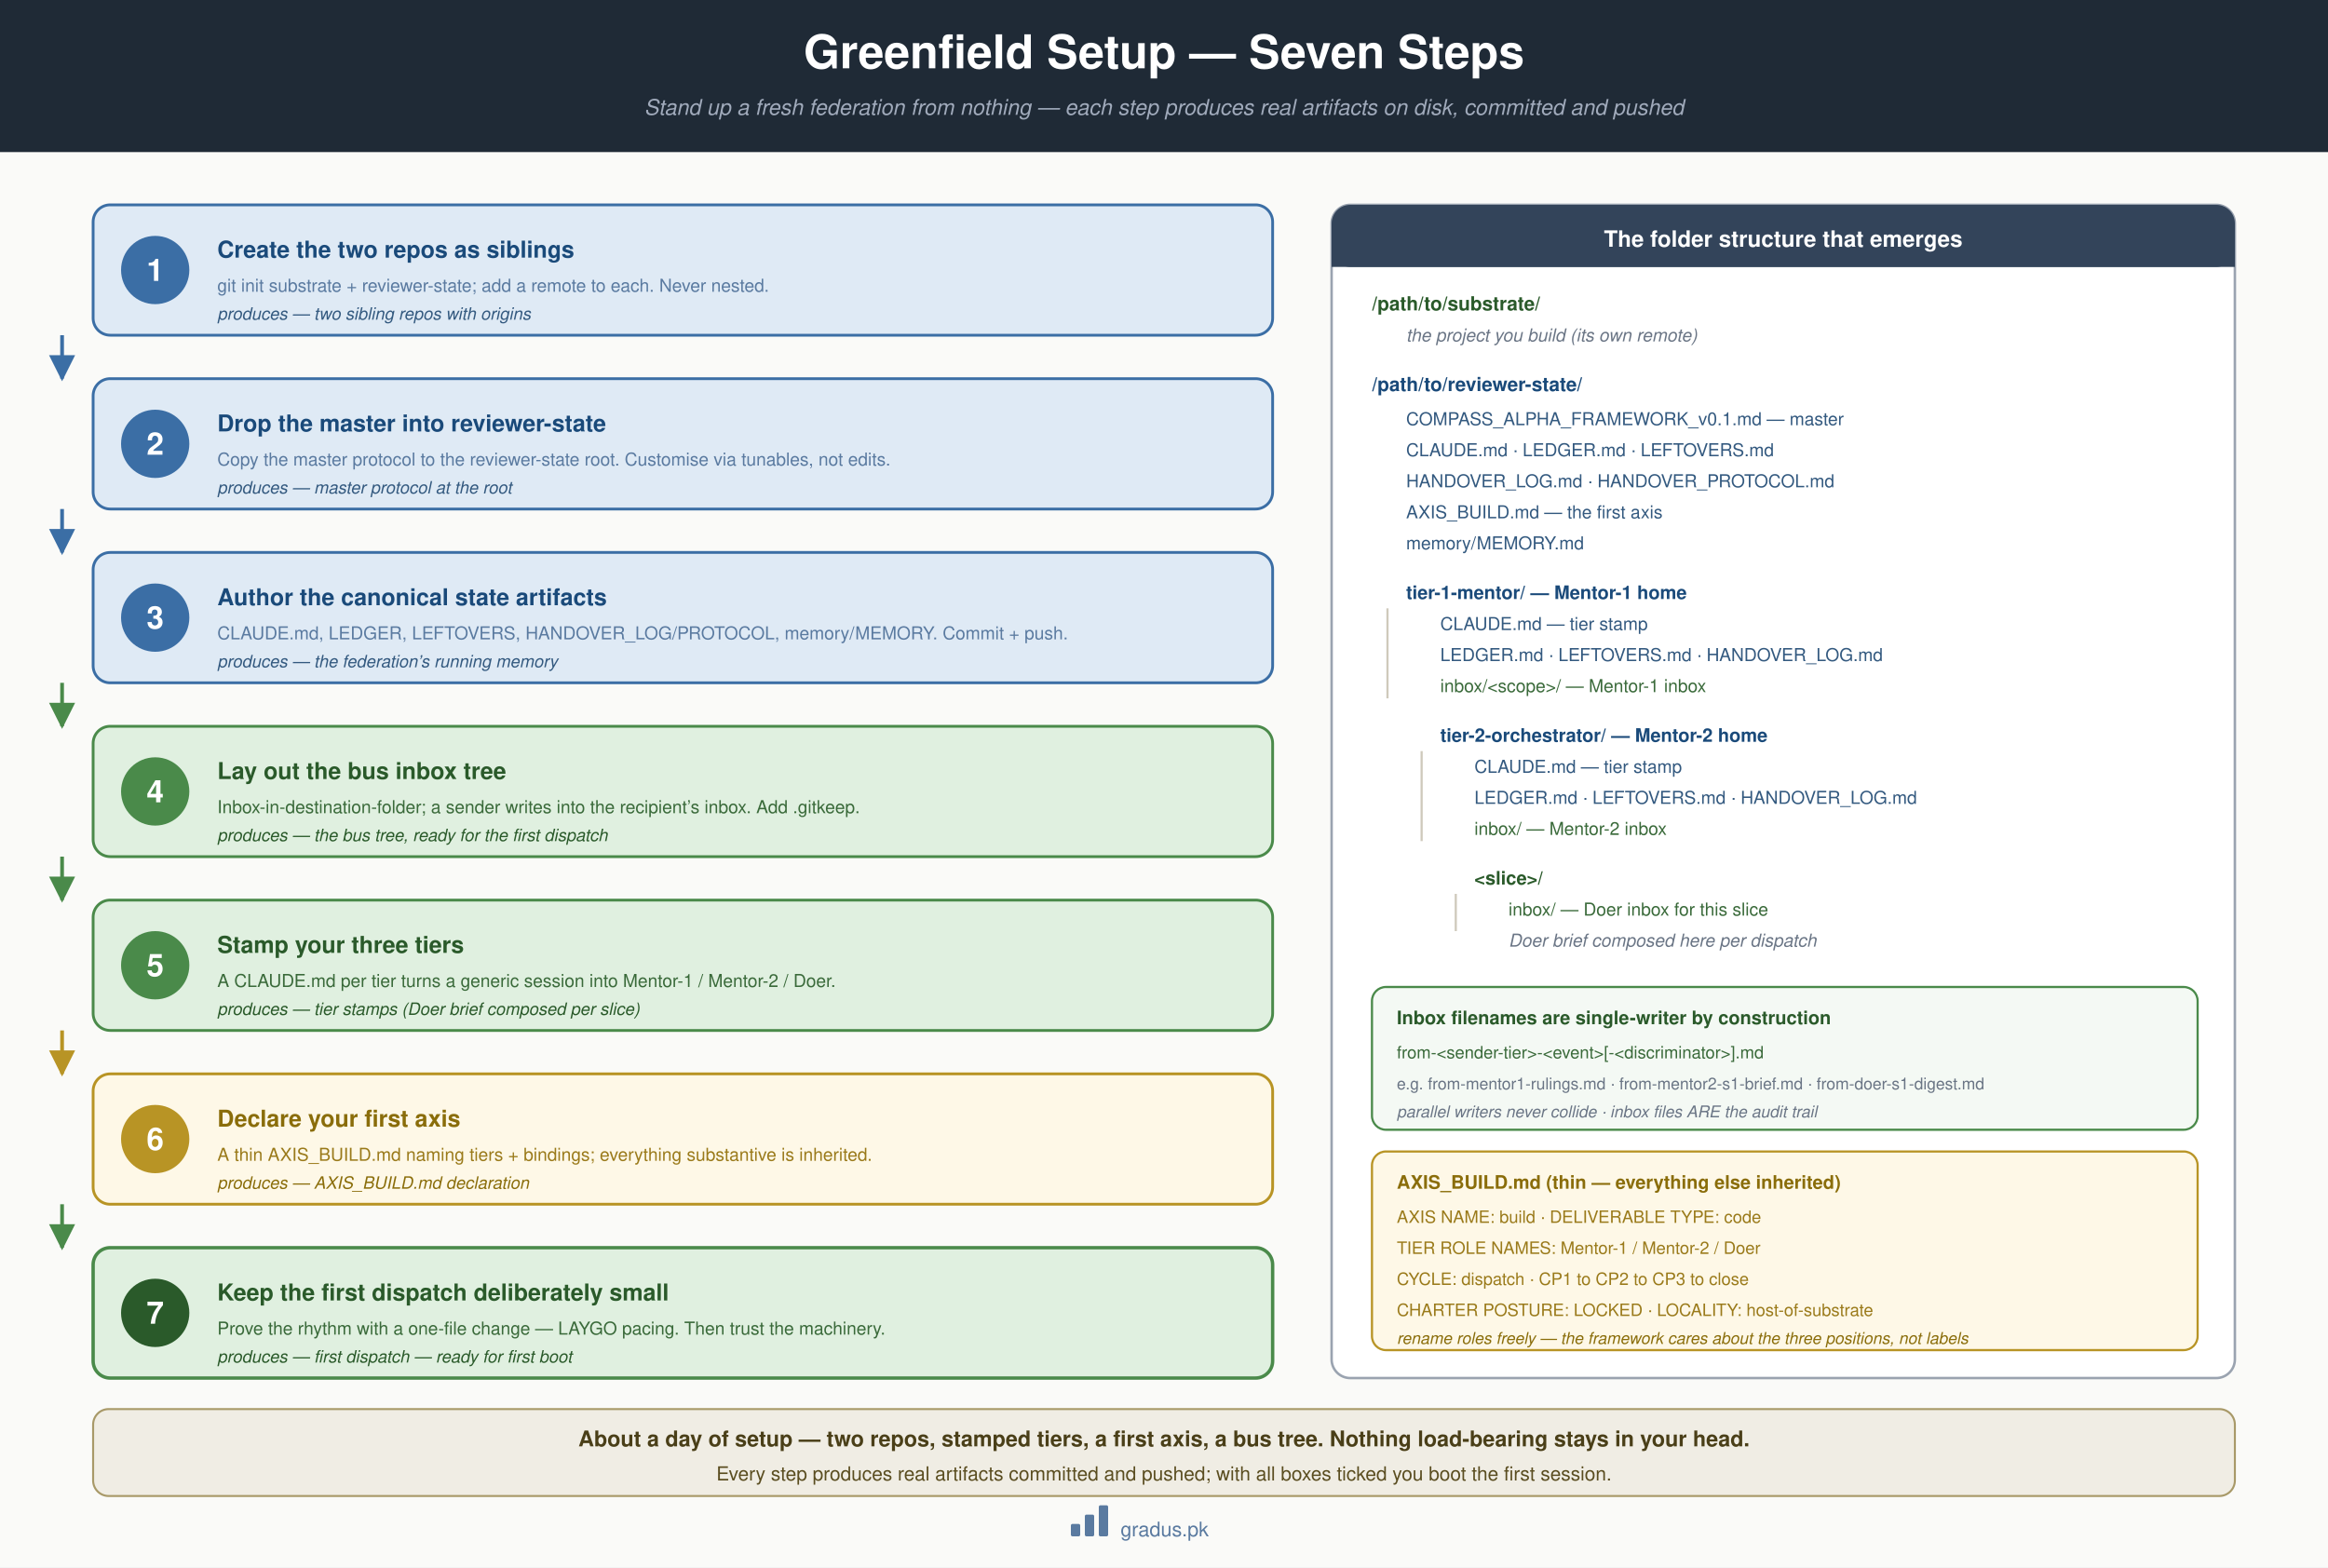
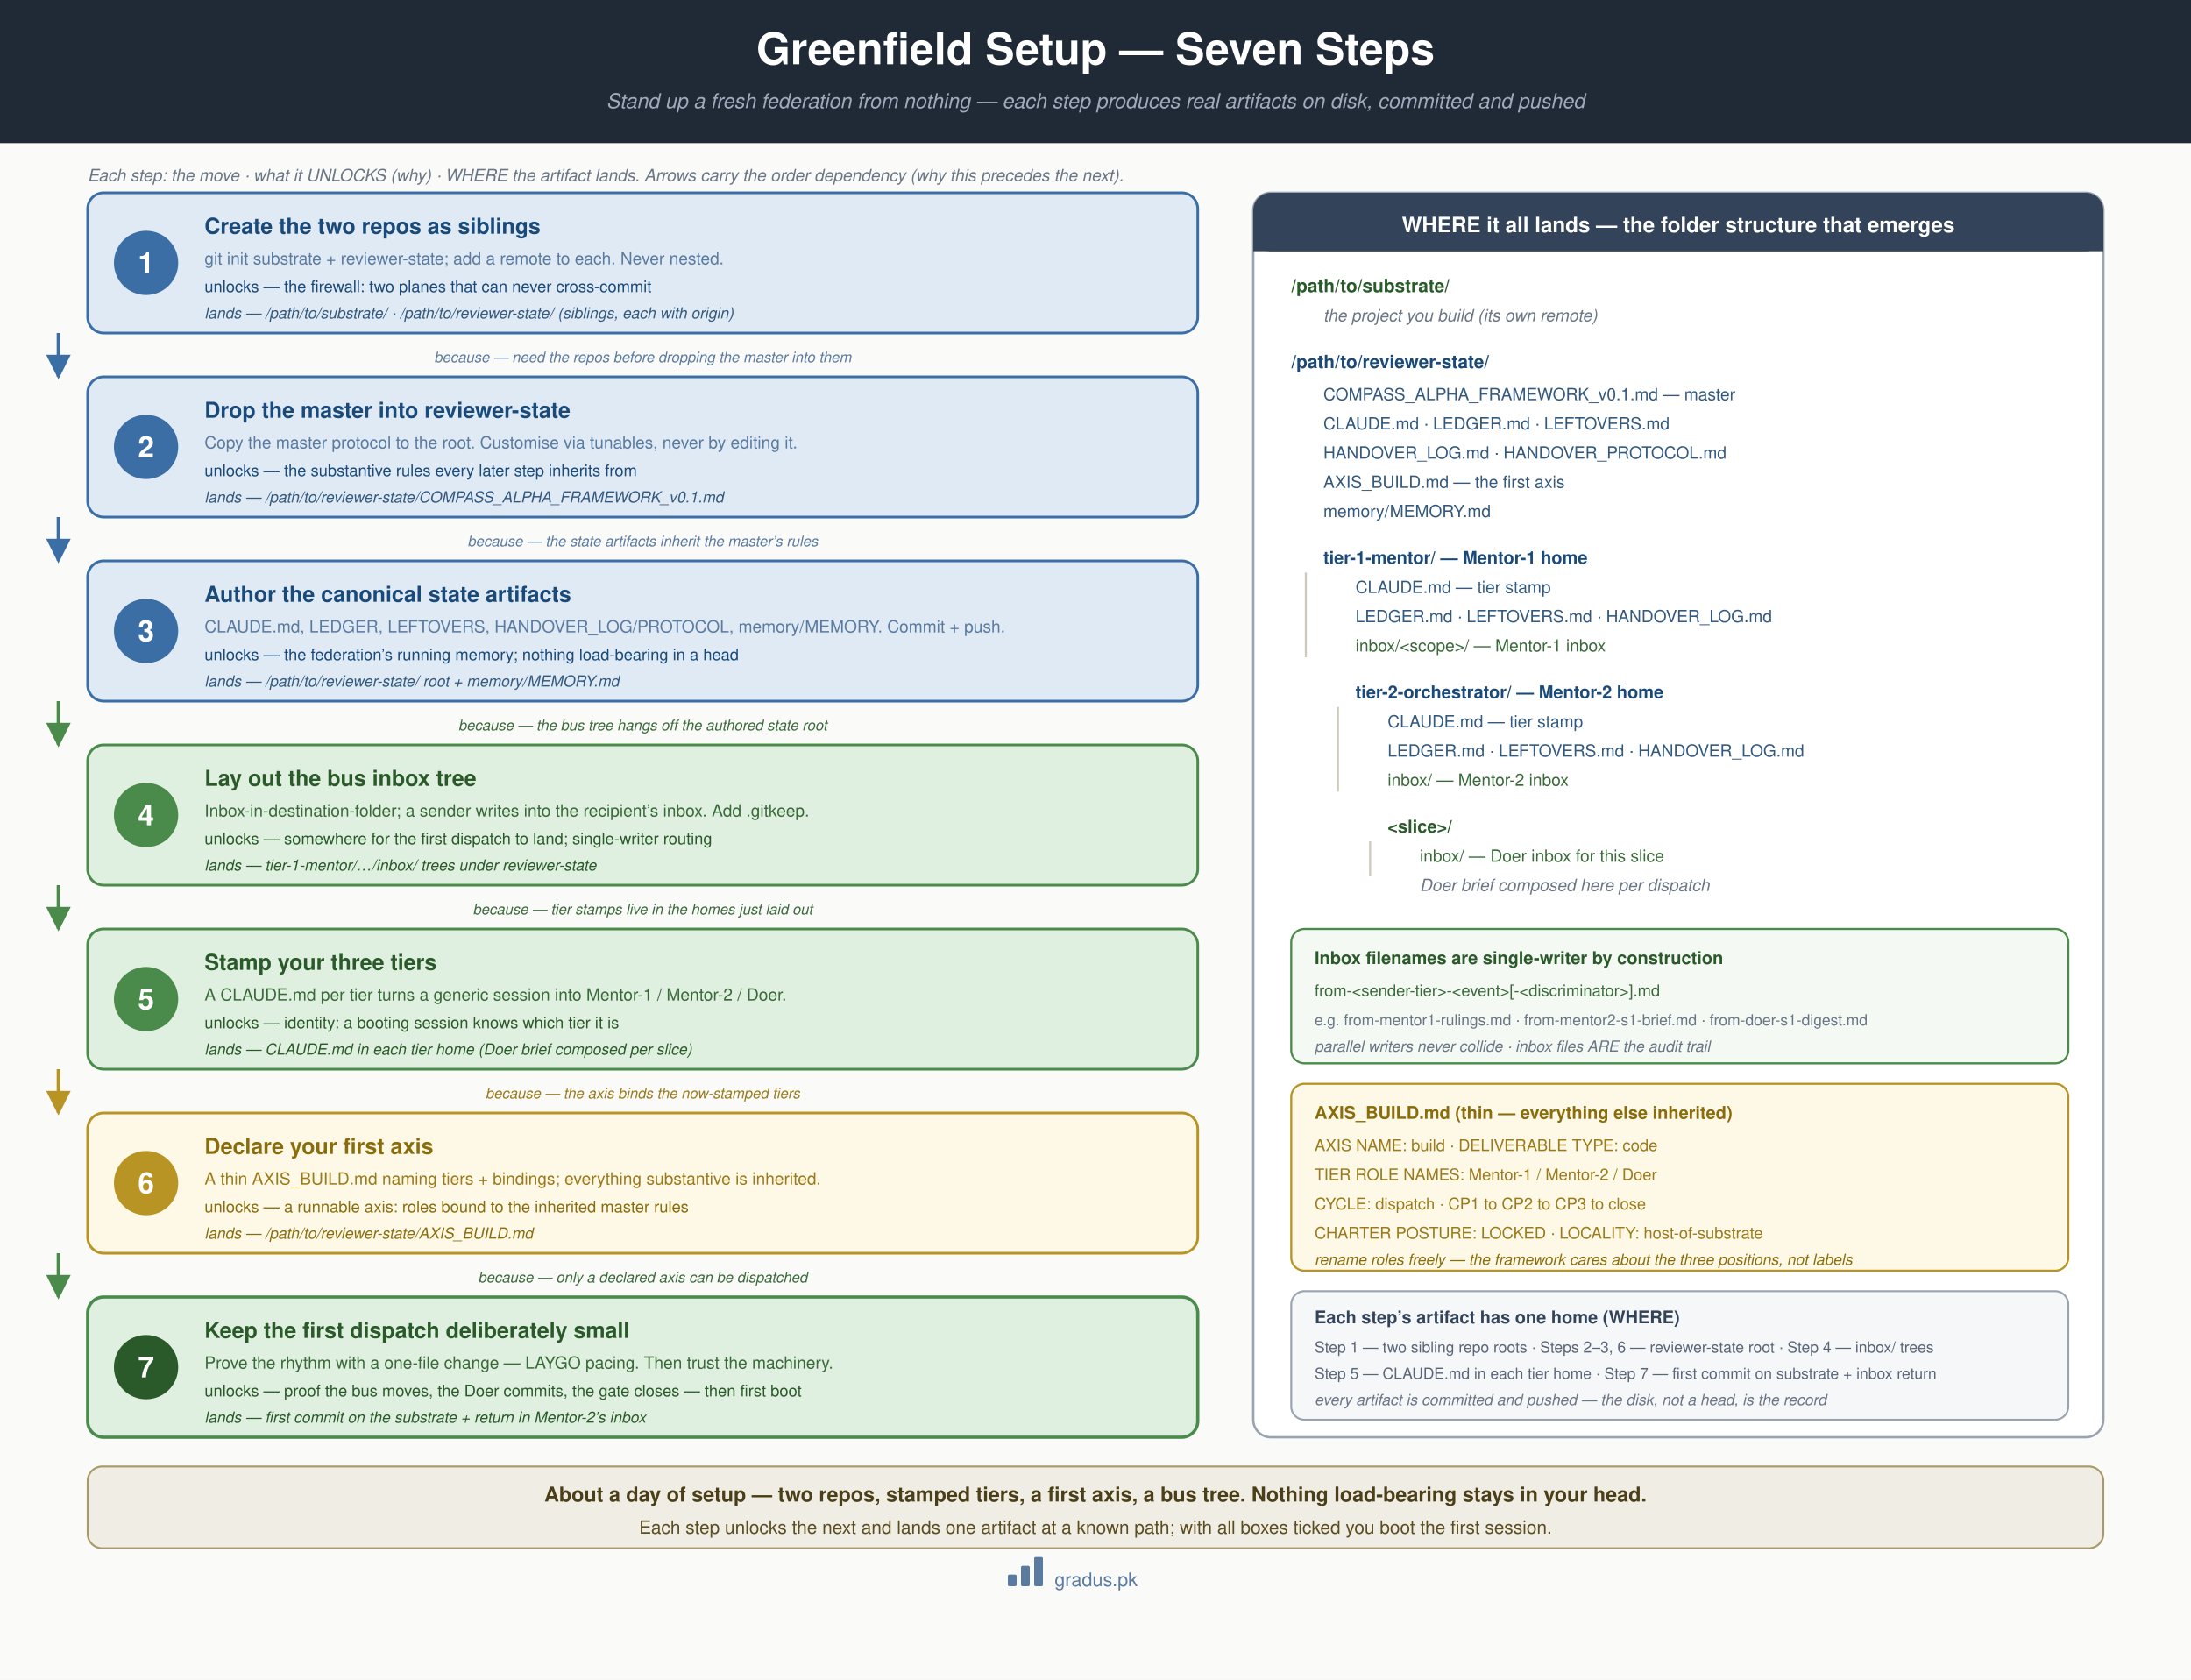
- <svg xmlns="http://www.w3.org/2000/svg" xmlns:xlink="http://www.w3.org/1999/xlink" viewBox="0 0 1500 1010" font-family="-apple-system, BlinkMacSystemFont, 'Segoe UI', Helvetica, Arial, sans-serif">
+ <svg xmlns="http://www.w3.org/2000/svg" xmlns:xlink="http://www.w3.org/1999/xlink" viewBox="0 0 1500 1150" font-family="-apple-system, BlinkMacSystemFont, 'Segoe UI', Helvetica, Arial, sans-serif">
  <defs>
    <marker id="agreen" viewBox="0 0 10 10" refX="9" refY="5" markerWidth="7" markerHeight="7" orient="auto-start-reverse">
      <path d="M0,0 L10,5 L0,10 z" fill="#4a8a4a" />
    </marker>
    <marker id="ablue" viewBox="0 0 10 10" refX="9" refY="5" markerWidth="7" markerHeight="7" orient="auto-start-reverse">
      <path d="M0,0 L10,5 L0,10 z" fill="#3b6ea5" />
    </marker>
    <marker id="aamber" viewBox="0 0 10 10" refX="9" refY="5" markerWidth="7" markerHeight="7" orient="auto-start-reverse">
      <path d="M0,0 L10,5 L0,10 z" fill="#b89425" />
    </marker>
    <marker id="ared" viewBox="0 0 10 10" refX="9" refY="5" markerWidth="7" markerHeight="7" orient="auto-start-reverse">
      <path d="M0,0 L10,5 L0,10 z" fill="#c44a4a" />
    </marker>
  </defs>
-   <rect width="1500" height="1010" fill="#fafaf8" />
+   <rect width="1500" height="1150" fill="#fafaf8" />
  <rect x="0" y="0" width="1500" height="98" fill="#1f2a36" />
  <text x="750" y="44" text-anchor="middle" font-size="30" font-weight="700" fill="#ffffff">Greenfield Setup — Seven Steps</text>
  <text x="750" y="74" text-anchor="middle" font-size="14" fill="#a0aabb" font-style="italic">Stand up a fresh federation from nothing — each step produces real artifacts on disk, committed and pushed</text>
-   <rect x="60" y="132" width="760" height="84" rx="11" fill="#dfeaf5" stroke="#3b6ea5" stroke-width="1.8" />
-   <circle cx="100" cy="174" r="22" fill="#3b6ea5" />
-   <text x="100" y="181" text-anchor="middle" font-size="20" font-weight="700" fill="#ffffff">1</text>
-   <text x="140" y="166" font-size="15" font-weight="700" fill="#1a4a7a">Create the two repos as siblings</text>
-   <text x="140" y="188" font-size="11.5" fill="#5a7aa0">git init substrate + reviewer-state; add a remote to each. Never nested.</text>
-   <text x="140" y="206" font-size="11" fill="#33597f" font-style="italic">produces — two sibling repos with origins</text>
-   <rect x="60" y="244" width="760" height="84" rx="11" fill="#dfeaf5" stroke="#3b6ea5" stroke-width="1.8" />
-   <circle cx="100" cy="286" r="22" fill="#3b6ea5" />
-   <text x="100" y="293" text-anchor="middle" font-size="20" font-weight="700" fill="#ffffff">2</text>
-   <text x="140" y="278" font-size="15" font-weight="700" fill="#1a4a7a">Drop the master into reviewer-state</text>
-   <text x="140" y="300" font-size="11.5" fill="#5a7aa0">Copy the master protocol to the reviewer-state root. Customise via tunables, not edits.</text>
-   <text x="140" y="318" font-size="11" fill="#33597f" font-style="italic">produces — master protocol at the root</text>
-   <rect x="60" y="356" width="760" height="84" rx="11" fill="#dfeaf5" stroke="#3b6ea5" stroke-width="1.8" />
-   <circle cx="100" cy="398" r="22" fill="#3b6ea5" />
-   <text x="100" y="405" text-anchor="middle" font-size="20" font-weight="700" fill="#ffffff">3</text>
-   <text x="140" y="390" font-size="15" font-weight="700" fill="#1a4a7a">Author the canonical state artifacts</text>
-   <text x="140" y="412" font-size="11.5" fill="#5a7aa0">CLAUDE.md, LEDGER, LEFTOVERS, HANDOVER_LOG/PROTOCOL, memory/MEMORY. Commit + push.</text>
-   <text x="140" y="430" font-size="11" fill="#33597f" font-style="italic">produces — the federation’s running memory</text>
-   <rect x="60" y="468" width="760" height="84" rx="11" fill="#e0f0e0" stroke="#4a8a4a" stroke-width="1.8" />
-   <circle cx="100" cy="510" r="22" fill="#4a8a4a" />
-   <text x="100" y="517" text-anchor="middle" font-size="20" font-weight="700" fill="#ffffff">4</text>
-   <text x="140" y="502" font-size="15" font-weight="700" fill="#2a5a2a">Lay out the bus inbox tree</text>
-   <text x="140" y="524" font-size="11.5" fill="#3a6a3a">Inbox-in-destination-folder; a sender writes into the recipient’s inbox. Add .gitkeep.</text>
-   <text x="140" y="542" font-size="11" fill="#2a5a2a" font-style="italic">produces — the bus tree, ready for the first dispatch</text>
-   <rect x="60" y="580" width="760" height="84" rx="11" fill="#e0f0e0" stroke="#4a8a4a" stroke-width="1.8" />
-   <circle cx="100" cy="622" r="22" fill="#4a8a4a" />
-   <text x="100" y="629" text-anchor="middle" font-size="20" font-weight="700" fill="#ffffff">5</text>
-   <text x="140" y="614" font-size="15" font-weight="700" fill="#2a5a2a">Stamp your three tiers</text>
-   <text x="140" y="636" font-size="11.5" fill="#3a6a3a">A CLAUDE.md per tier turns a generic session into Mentor-1 / Mentor-2 / Doer.</text>
-   <text x="140" y="654" font-size="11" fill="#2a5a2a" font-style="italic">produces — tier stamps (Doer brief composed per slice)</text>
-   <rect x="60" y="692" width="760" height="84" rx="11" fill="#fef8e7" stroke="#b89425" stroke-width="1.8" />
-   <circle cx="100" cy="734" r="22" fill="#b89425" />
-   <text x="100" y="741" text-anchor="middle" font-size="20" font-weight="700" fill="#ffffff">6</text>
-   <text x="140" y="726" font-size="15" font-weight="700" fill="#8a6d0a">Declare your first axis</text>
-   <text x="140" y="748" font-size="11.5" fill="#9a7a1a">A thin AXIS_BUILD.md naming tiers + bindings; everything substantive is inherited.</text>
-   <text x="140" y="766" font-size="11" fill="#8a6d0a" font-style="italic">produces — AXIS_BUILD.md declaration</text>
-   <rect x="60" y="804" width="760" height="84" rx="11" fill="#e0f0e0" stroke="#4a8a4a" stroke-width="2.2" />
-   <circle cx="100" cy="846" r="22" fill="#2a5a2a" />
-   <text x="100" y="853" text-anchor="middle" font-size="20" font-weight="700" fill="#ffffff">7</text>
-   <text x="140" y="838" font-size="15" font-weight="700" fill="#2a5a2a">Keep the first dispatch deliberately small</text>
-   <text x="140" y="860" font-size="11.5" fill="#3a6a3a">Prove the rhythm with a one-file change — LAYGO pacing. Then trust the machinery.</text>
-   <text x="140" y="878" font-size="11" fill="#2a5a2a" font-style="italic">produces — first dispatch — ready for first boot</text>
-   <line x1="40" y1="216" x2="40" y2="244" stroke="#3b6ea5" stroke-width="2.4" marker-end="url(#ablue)" />
-   <line x1="40" y1="328" x2="40" y2="356" stroke="#3b6ea5" stroke-width="2.4" marker-end="url(#ablue)" />
-   <line x1="40" y1="440" x2="40" y2="468" stroke="#4a8a4a" stroke-width="2.4" marker-end="url(#agreen)" />
-   <line x1="40" y1="552" x2="40" y2="580" stroke="#4a8a4a" stroke-width="2.4" marker-end="url(#agreen)" />
-   <line x1="40" y1="664" x2="40" y2="692" stroke="#b89425" stroke-width="2.4" marker-end="url(#aamber)" />
-   <line x1="40" y1="776" x2="40" y2="804" stroke="#4a8a4a" stroke-width="2.4" marker-end="url(#agreen)" />
-   <rect x="858" y="132" width="582" height="756" rx="12" fill="#ffffff" stroke="#9aa3b0" stroke-width="1.6" />
+   <text x="60" y="124" font-size="11.5" font-style="italic" fill="#6a7585">Each step: the move · what it UNLOCKS (why) · WHERE the artifact lands. Arrows carry the order dependency (why this precedes the next).</text>
+   <rect x="60" y="132" width="760" height="96" rx="11" fill="#dfeaf5" stroke="#3b6ea5" stroke-width="1.8" />
+   <circle cx="100" cy="180" r="22" fill="#3b6ea5" />
+   <text x="100" y="187" text-anchor="middle" font-size="20" font-weight="700" fill="#ffffff">1</text>
+   <text x="140" y="160" font-size="15" font-weight="700" fill="#1a4a7a">Create the two repos as siblings</text>
+   <text x="140" y="181" font-size="11.5" fill="#5a7aa0">git init substrate + reviewer-state; add a remote to each. Never nested.</text>
+   <text x="140" y="200" font-size="11" fill="#1a4a7a">unlocks — the firewall: two planes that can never cross-commit</text>
+   <text x="140" y="218" font-size="10.5" fill="#33597f" font-style="italic">lands — /path/to/substrate/ · /path/to/reviewer-state/ (siblings, each with origin)</text>
+   <rect x="60" y="258" width="760" height="96" rx="11" fill="#dfeaf5" stroke="#3b6ea5" stroke-width="1.8" />
+   <circle cx="100" cy="306" r="22" fill="#3b6ea5" />
+   <text x="100" y="313" text-anchor="middle" font-size="20" font-weight="700" fill="#ffffff">2</text>
+   <text x="140" y="286" font-size="15" font-weight="700" fill="#1a4a7a">Drop the master into reviewer-state</text>
+   <text x="140" y="307" font-size="11.5" fill="#5a7aa0">Copy the master protocol to the root. Customise via tunables, never by editing it.</text>
+   <text x="140" y="326" font-size="11" fill="#1a4a7a">unlocks — the substantive rules every later step inherits from</text>
+   <text x="140" y="344" font-size="10.5" fill="#33597f" font-style="italic">lands — /path/to/reviewer-state/COMPASS_ALPHA_FRAMEWORK_v0.1.md</text>
+   <rect x="60" y="384" width="760" height="96" rx="11" fill="#dfeaf5" stroke="#3b6ea5" stroke-width="1.8" />
+   <circle cx="100" cy="432" r="22" fill="#3b6ea5" />
+   <text x="100" y="439" text-anchor="middle" font-size="20" font-weight="700" fill="#ffffff">3</text>
+   <text x="140" y="412" font-size="15" font-weight="700" fill="#1a4a7a">Author the canonical state artifacts</text>
+   <text x="140" y="433" font-size="11.5" fill="#5a7aa0">CLAUDE.md, LEDGER, LEFTOVERS, HANDOVER_LOG/PROTOCOL, memory/MEMORY. Commit + push.</text>
+   <text x="140" y="452" font-size="11" fill="#1a4a7a">unlocks — the federation’s running memory; nothing load-bearing in a head</text>
+   <text x="140" y="470" font-size="10.5" fill="#33597f" font-style="italic">lands — /path/to/reviewer-state/ root + memory/MEMORY.md</text>
+   <rect x="60" y="510" width="760" height="96" rx="11" fill="#e0f0e0" stroke="#4a8a4a" stroke-width="1.8" />
+   <circle cx="100" cy="558" r="22" fill="#4a8a4a" />
+   <text x="100" y="565" text-anchor="middle" font-size="20" font-weight="700" fill="#ffffff">4</text>
+   <text x="140" y="538" font-size="15" font-weight="700" fill="#2a5a2a">Lay out the bus inbox tree</text>
+   <text x="140" y="559" font-size="11.5" fill="#3a6a3a">Inbox-in-destination-folder; a sender writes into the recipient’s inbox. Add .gitkeep.</text>
+   <text x="140" y="578" font-size="11" fill="#2a5a2a">unlocks — somewhere for the first dispatch to land; single-writer routing</text>
+   <text x="140" y="596" font-size="10.5" fill="#2a5a2a" font-style="italic">lands — tier-1-mentor/…/inbox/ trees under reviewer-state</text>
+   <rect x="60" y="636" width="760" height="96" rx="11" fill="#e0f0e0" stroke="#4a8a4a" stroke-width="1.8" />
+   <circle cx="100" cy="684" r="22" fill="#4a8a4a" />
+   <text x="100" y="691" text-anchor="middle" font-size="20" font-weight="700" fill="#ffffff">5</text>
+   <text x="140" y="664" font-size="15" font-weight="700" fill="#2a5a2a">Stamp your three tiers</text>
+   <text x="140" y="685" font-size="11.5" fill="#3a6a3a">A CLAUDE.md per tier turns a generic session into Mentor-1 / Mentor-2 / Doer.</text>
+   <text x="140" y="704" font-size="11" fill="#2a5a2a">unlocks — identity: a booting session knows which tier it is</text>
+   <text x="140" y="722" font-size="10.5" fill="#2a5a2a" font-style="italic">lands — CLAUDE.md in each tier home (Doer brief composed per slice)</text>
+   <rect x="60" y="762" width="760" height="96" rx="11" fill="#fef8e7" stroke="#b89425" stroke-width="1.8" />
+   <circle cx="100" cy="810" r="22" fill="#b89425" />
+   <text x="100" y="817" text-anchor="middle" font-size="20" font-weight="700" fill="#ffffff">6</text>
+   <text x="140" y="790" font-size="15" font-weight="700" fill="#8a6d0a">Declare your first axis</text>
+   <text x="140" y="811" font-size="11.5" fill="#9a7a1a">A thin AXIS_BUILD.md naming tiers + bindings; everything substantive is inherited.</text>
+   <text x="140" y="830" font-size="11" fill="#8a6d0a">unlocks — a runnable axis: roles bound to the inherited master rules</text>
+   <text x="140" y="848" font-size="10.5" fill="#8a6d0a" font-style="italic">lands — /path/to/reviewer-state/AXIS_BUILD.md</text>
+   <rect x="60" y="888" width="760" height="96" rx="11" fill="#e0f0e0" stroke="#4a8a4a" stroke-width="2.2" />
+   <circle cx="100" cy="936" r="22" fill="#2a5a2a" />
+   <text x="100" y="943" text-anchor="middle" font-size="20" font-weight="700" fill="#ffffff">7</text>
+   <text x="140" y="916" font-size="15" font-weight="700" fill="#2a5a2a">Keep the first dispatch deliberately small</text>
+   <text x="140" y="937" font-size="11.5" fill="#3a6a3a">Prove the rhythm with a one-file change — LAYGO pacing. Then trust the machinery.</text>
+   <text x="140" y="956" font-size="11" fill="#2a5a2a">unlocks — proof the bus moves, the Doer commits, the gate closes — then first boot</text>
+   <text x="140" y="974" font-size="10.5" fill="#2a5a2a" font-style="italic">lands — first commit on the substrate + return in Mentor-2’s inbox</text>
+   <line x1="40" y1="228" x2="40" y2="258" stroke="#3b6ea5" stroke-width="2.4" marker-end="url(#ablue)" />
+   <text x="440" y="248" text-anchor="middle" font-size="10" fill="#5a7aa0" font-style="italic">because — need the repos before dropping the master into them</text>
+   <line x1="40" y1="354" x2="40" y2="384" stroke="#3b6ea5" stroke-width="2.4" marker-end="url(#ablue)" />
+   <text x="440" y="374" text-anchor="middle" font-size="10" fill="#5a7aa0" font-style="italic">because — the state artifacts inherit the master’s rules</text>
+   <line x1="40" y1="480" x2="40" y2="510" stroke="#4a8a4a" stroke-width="2.4" marker-end="url(#agreen)" />
+   <text x="440" y="500" text-anchor="middle" font-size="10" fill="#3a6a3a" font-style="italic">because — the bus tree hangs off the authored state root</text>
+   <line x1="40" y1="606" x2="40" y2="636" stroke="#4a8a4a" stroke-width="2.4" marker-end="url(#agreen)" />
+   <text x="440" y="626" text-anchor="middle" font-size="10" fill="#3a6a3a" font-style="italic">because — tier stamps live in the homes just laid out</text>
+   <line x1="40" y1="732" x2="40" y2="762" stroke="#b89425" stroke-width="2.4" marker-end="url(#aamber)" />
+   <text x="440" y="752" text-anchor="middle" font-size="10" fill="#9a7a1a" font-style="italic">because — the axis binds the now-stamped tiers</text>
+   <line x1="40" y1="858" x2="40" y2="888" stroke="#4a8a4a" stroke-width="2.4" marker-end="url(#agreen)" />
+   <text x="440" y="878" text-anchor="middle" font-size="10" fill="#3a6a3a" font-style="italic">because — only a declared axis can be dispatched</text>
+   <rect x="858" y="132" width="582" height="852" rx="12" fill="#ffffff" stroke="#9aa3b0" stroke-width="1.6" />
  <rect x="858" y="132" width="582" height="40" rx="12" fill="#33445a" />
  <rect x="858" y="152" width="582" height="20" fill="#33445a" />
-   <text x="1149" y="159" text-anchor="middle" font-size="14.5" font-weight="700" fill="#ffffff">The folder structure that emerges</text>
+   <text x="1149" y="159" text-anchor="middle" font-size="14.5" font-weight="700" fill="#ffffff">WHERE it all lands — the folder structure that emerges</text>
  <text x="884" y="200" font-size="12.5" font-weight="700" fill="#2a5a2a">/path/to/substrate/</text>
  <text x="906" y="220" font-size="11.5" fill="#6a7585" font-style="italic">the project you build (its own remote)</text>
  <text x="884" y="252" font-size="12.5" font-weight="700" fill="#1a4a7a">/path/to/reviewer-state/</text>
  <text x="906" y="274" font-size="11.5" fill="#33597f">COMPASS_ALPHA_FRAMEWORK_v0.1.md   — master</text>
  <text x="906" y="294" font-size="11.5" fill="#33597f">CLAUDE.md · LEDGER.md · LEFTOVERS.md</text>
  <text x="906" y="314" font-size="11.5" fill="#33597f">HANDOVER_LOG.md · HANDOVER_PROTOCOL.md</text>
  <text x="906" y="334" font-size="11.5" fill="#33597f">AXIS_BUILD.md   — the first axis</text>
  <text x="906" y="354" font-size="11.5" fill="#33597f">memory/MEMORY.md</text>
  <text x="906" y="386" font-size="12" font-weight="700" fill="#1a4a7a">tier-1-mentor/   — Mentor-1 home</text>
  <text x="928" y="406" font-size="11.5" fill="#33597f">CLAUDE.md   — tier stamp</text>
  <text x="928" y="426" font-size="11.5" fill="#33597f">LEDGER.md · LEFTOVERS.md · HANDOVER_LOG.md</text>
  <text x="928" y="446" font-size="11.5" fill="#3a6a3a">inbox/&lt;scope&gt;/   — Mentor-1 inbox</text>
  <text x="928" y="478" font-size="12" font-weight="700" fill="#1a4a7a">tier-2-orchestrator/   — Mentor-2 home</text>
  <text x="950" y="498" font-size="11.5" fill="#33597f">CLAUDE.md   — tier stamp</text>
  <text x="950" y="518" font-size="11.5" fill="#33597f">LEDGER.md · LEFTOVERS.md · HANDOVER_LOG.md</text>
  <text x="950" y="538" font-size="11.5" fill="#3a6a3a">inbox/   — Mentor-2 inbox</text>
  <text x="950" y="570" font-size="12" font-weight="700" fill="#2a5a2a">&lt;slice&gt;/</text>
  <text x="972" y="590" font-size="11.5" fill="#3a6a3a">inbox/   — Doer inbox for this slice</text>
  <text x="972" y="610" font-size="11.5" fill="#6a7585" font-style="italic">Doer brief composed here per dispatch</text>
  <line x1="894" y1="392" x2="894" y2="450" stroke="#cfcabc" stroke-width="1.4" />
  <line x1="916" y1="484" x2="916" y2="542" stroke="#cfcabc" stroke-width="1.4" />
  <line x1="938" y1="576" x2="938" y2="600" stroke="#cfcabc" stroke-width="1.4" />
  <rect x="884" y="636" width="532" height="92" rx="9" fill="#f4f9f4" stroke="#4a8a4a" stroke-width="1.4" />
  <text x="900" y="660" font-size="12" font-weight="700" fill="#2a5a2a">Inbox filenames are single-writer by construction</text>
  <text x="900" y="682" font-size="11" fill="#3a6a3a">from-&lt;sender-tier&gt;-&lt;event&gt;[-&lt;discriminator&gt;].md</text>
  <text x="900" y="702" font-size="10.5" fill="#6a7585">e.g. from-mentor1-rulings.md · from-mentor2-s1-brief.md · from-doer-s1-digest.md</text>
  <text x="900" y="720" font-size="10.5" fill="#6a7585" font-style="italic">parallel writers never collide · inbox files ARE the audit trail</text>
  <rect x="884" y="742" width="532" height="128" rx="9" fill="#fef8e7" stroke="#b89425" stroke-width="1.4" />
  <text x="900" y="766" font-size="12" font-weight="700" fill="#8a6d0a">AXIS_BUILD.md (thin — everything else inherited)</text>
  <text x="900" y="788" font-size="11" fill="#9a7a1a">AXIS NAME: build · DELIVERABLE TYPE: code</text>
  <text x="900" y="808" font-size="11" fill="#9a7a1a">TIER ROLE NAMES: Mentor-1 / Mentor-2 / Doer</text>
  <text x="900" y="828" font-size="11" fill="#9a7a1a">CYCLE: dispatch · CP1 to CP2 to CP3 to close</text>
  <text x="900" y="848" font-size="11" fill="#9a7a1a">CHARTER POSTURE: LOCKED · LOCALITY: host-of-substrate</text>
  <text x="900" y="866" font-size="10.5" fill="#8a6d0a" font-style="italic">rename roles freely — the framework cares about the three positions, not labels</text>
-   <rect x="60" y="908" width="1380" height="56" rx="10" fill="#f0ede4" stroke="#a89968" stroke-width="1.3" />
-   <text x="750" y="932" text-anchor="middle" font-size="14" font-weight="700" fill="#4a3f18">About a day of setup — two repos, stamped tiers, a first axis, a bus tree. Nothing load-bearing stays in your head.</text>
-   <text x="750" y="954" text-anchor="middle" font-size="12.5" fill="#5a4d20">Every step produces real artifacts committed and pushed; with all boxes ticked you boot the first session.</text>
+   <rect x="884" y="884" width="532" height="88" rx="9" fill="#f6f7f9" stroke="#9aa3b0" stroke-width="1.3" />
+   <text x="900" y="906" font-size="12" font-weight="700" fill="#33445a">Each step’s artifact has one home (WHERE)</text>
+   <text x="900" y="926" font-size="10.5" fill="#5a6678">Step 1 — two sibling repo roots · Steps 2–3, 6 — reviewer-state root · Step 4 — inbox/ trees</text>
+   <text x="900" y="944" font-size="10.5" fill="#5a6678">Step 5 — CLAUDE.md in each tier home · Step 7 — first commit on substrate + inbox return</text>
+   <text x="900" y="962" font-size="10.5" fill="#6a7585" font-style="italic">every artifact is committed and pushed — the disk, not a head, is the record</text>
+   <rect x="60" y="1004" width="1380" height="56" rx="10" fill="#f0ede4" stroke="#a89968" stroke-width="1.3" />
+   <text x="750" y="1028" text-anchor="middle" font-size="14" font-weight="700" fill="#4a3f18">About a day of setup — two repos, stamped tiers, a first axis, a bus tree. Nothing load-bearing stays in your head.</text>
+   <text x="750" y="1050" text-anchor="middle" font-size="12.5" fill="#5a4d20">Each step unlocks the next and lands one artifact at a known path; with all boxes ticked you boot the first session.</text>
  <a href="https://gradus.pk" xlink:href="https://gradus.pk" target="_blank">
    <g fill="#5a7aa0">
-       <rect x="690" y="982" width="6" height="8" rx="1" />
-       <rect x="699" y="976" width="6" height="14" rx="1" />
-       <rect x="708" y="970" width="6" height="20" rx="1" />
+       <rect x="690" y="1078" width="6" height="8" rx="1" />
+       <rect x="699" y="1072" width="6" height="14" rx="1" />
+       <rect x="708" y="1066" width="6" height="20" rx="1" />
    </g>
-     <text x="722" y="990" font-size="13" fill="#5a7aa0">gradus.pk</text>
+     <text x="722" y="1086" font-size="13" fill="#5a7aa0">gradus.pk</text>
  </a>
</svg>
